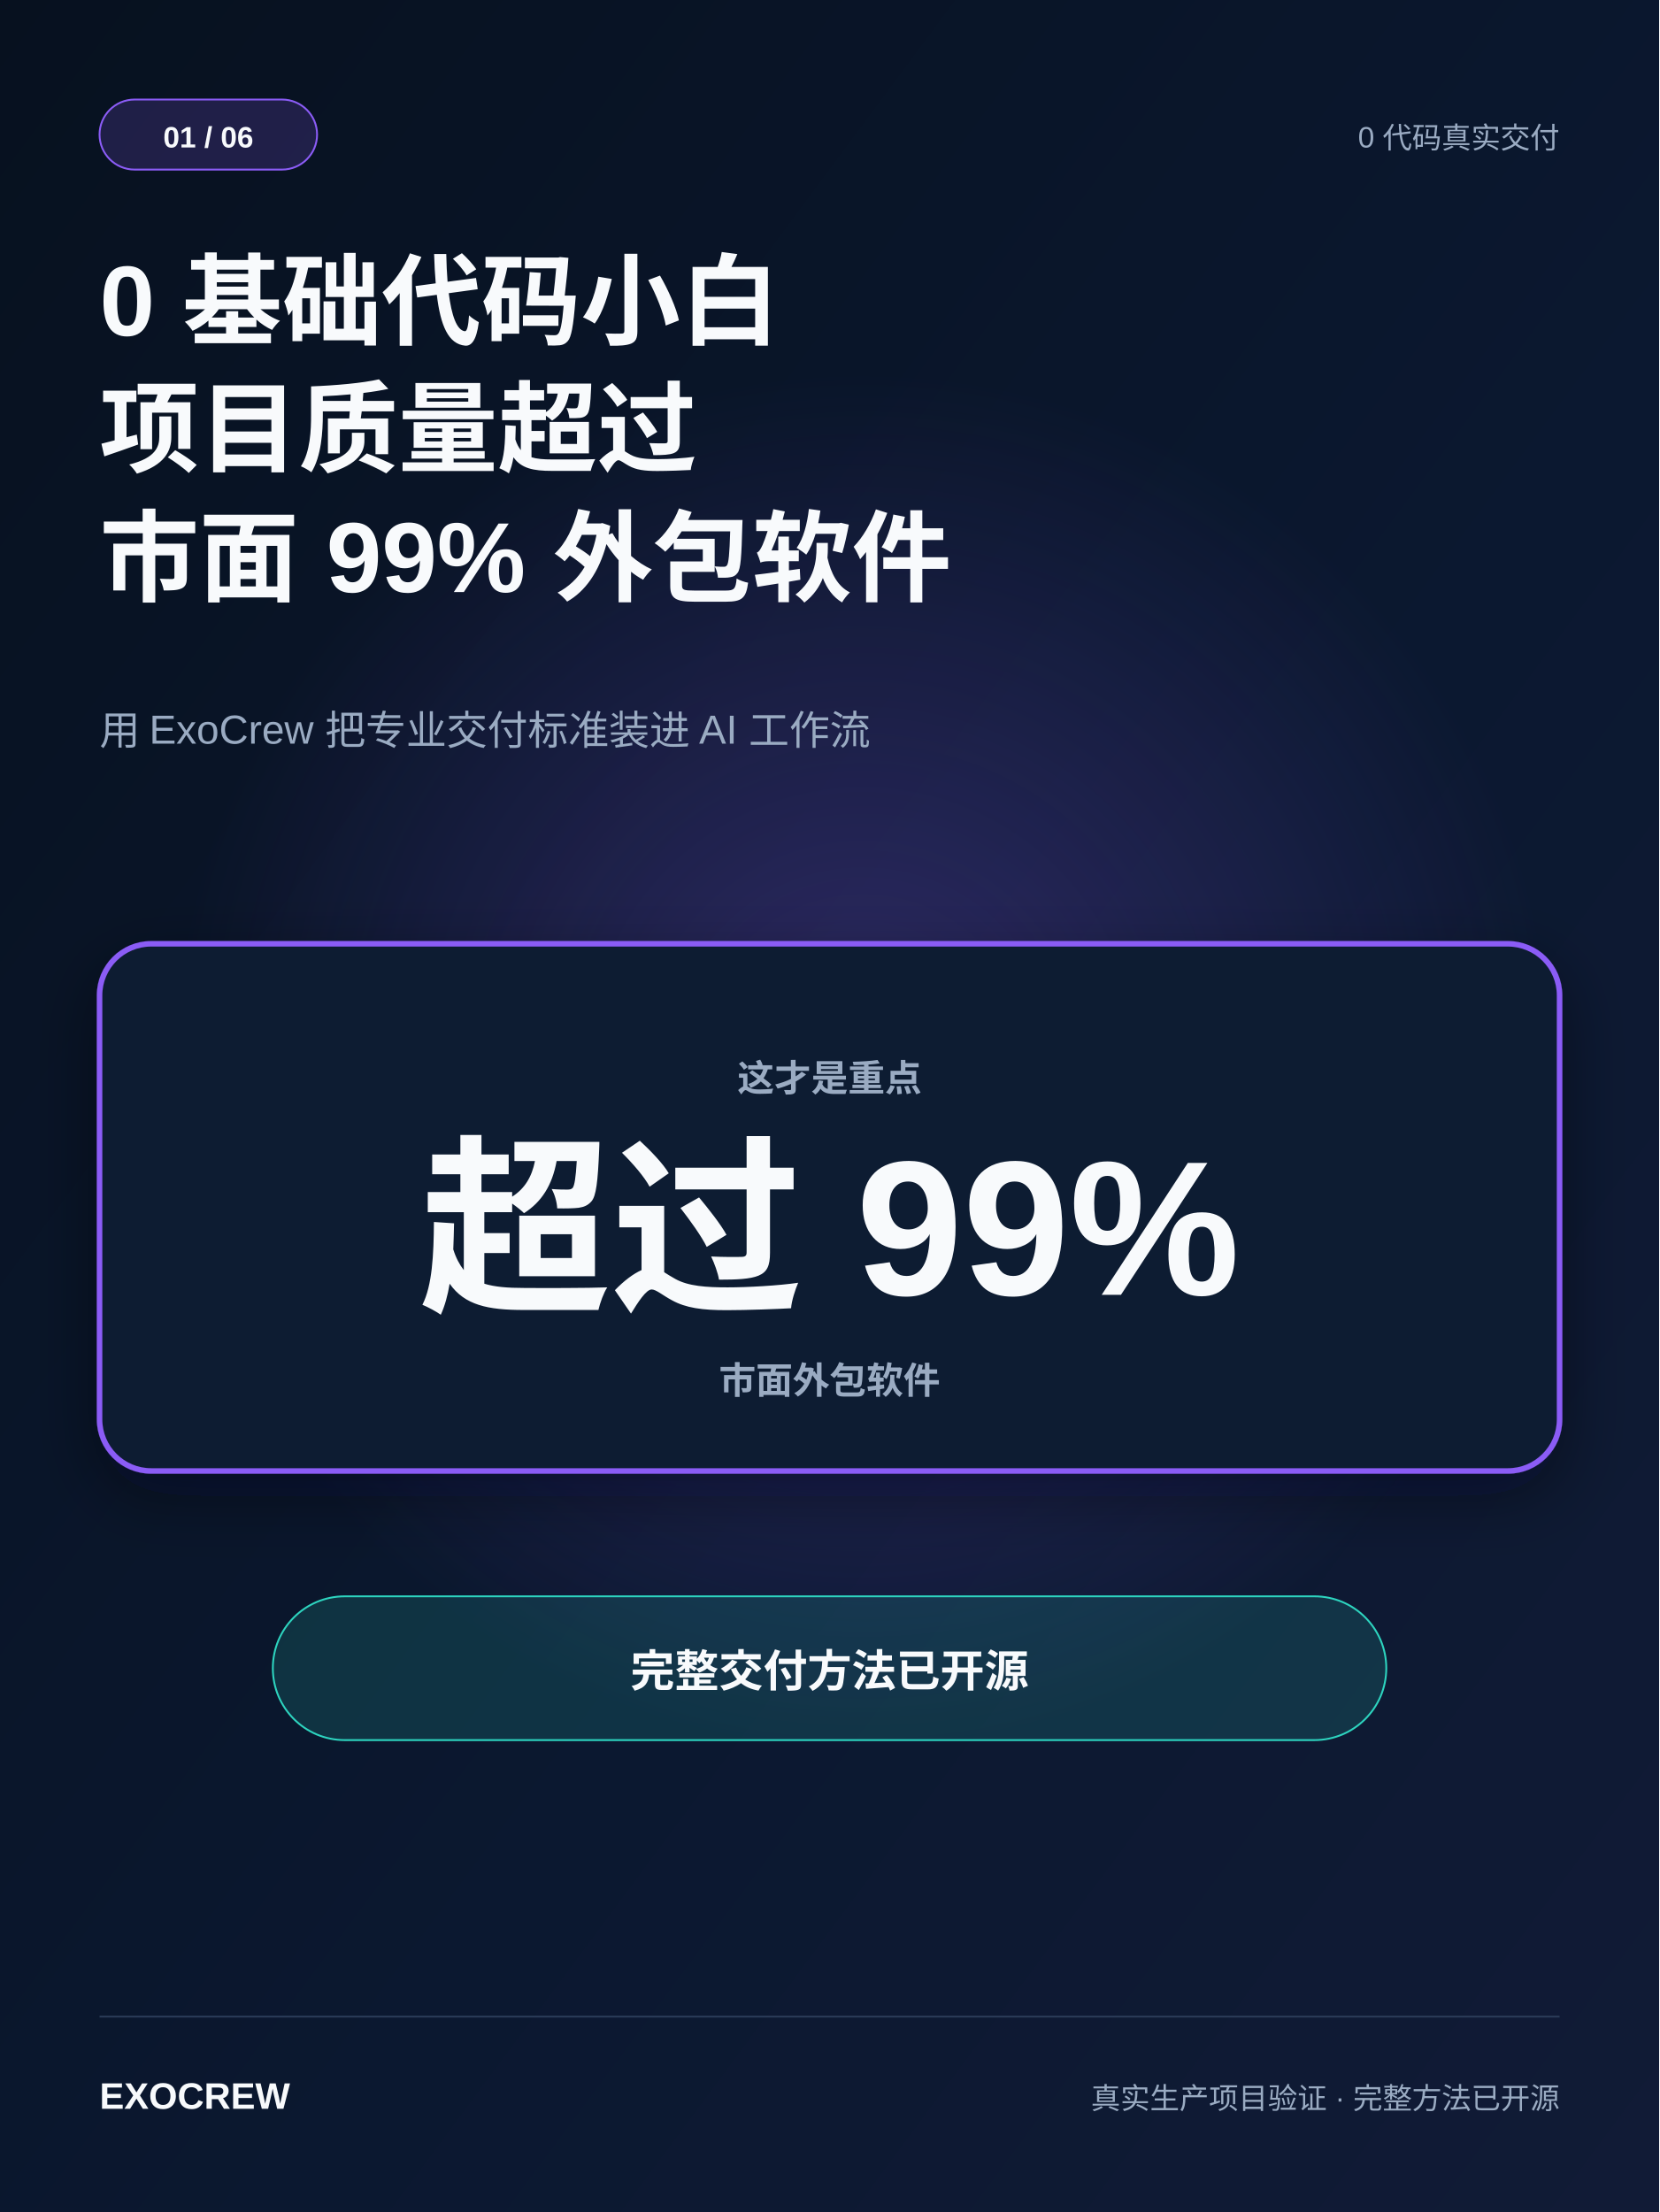
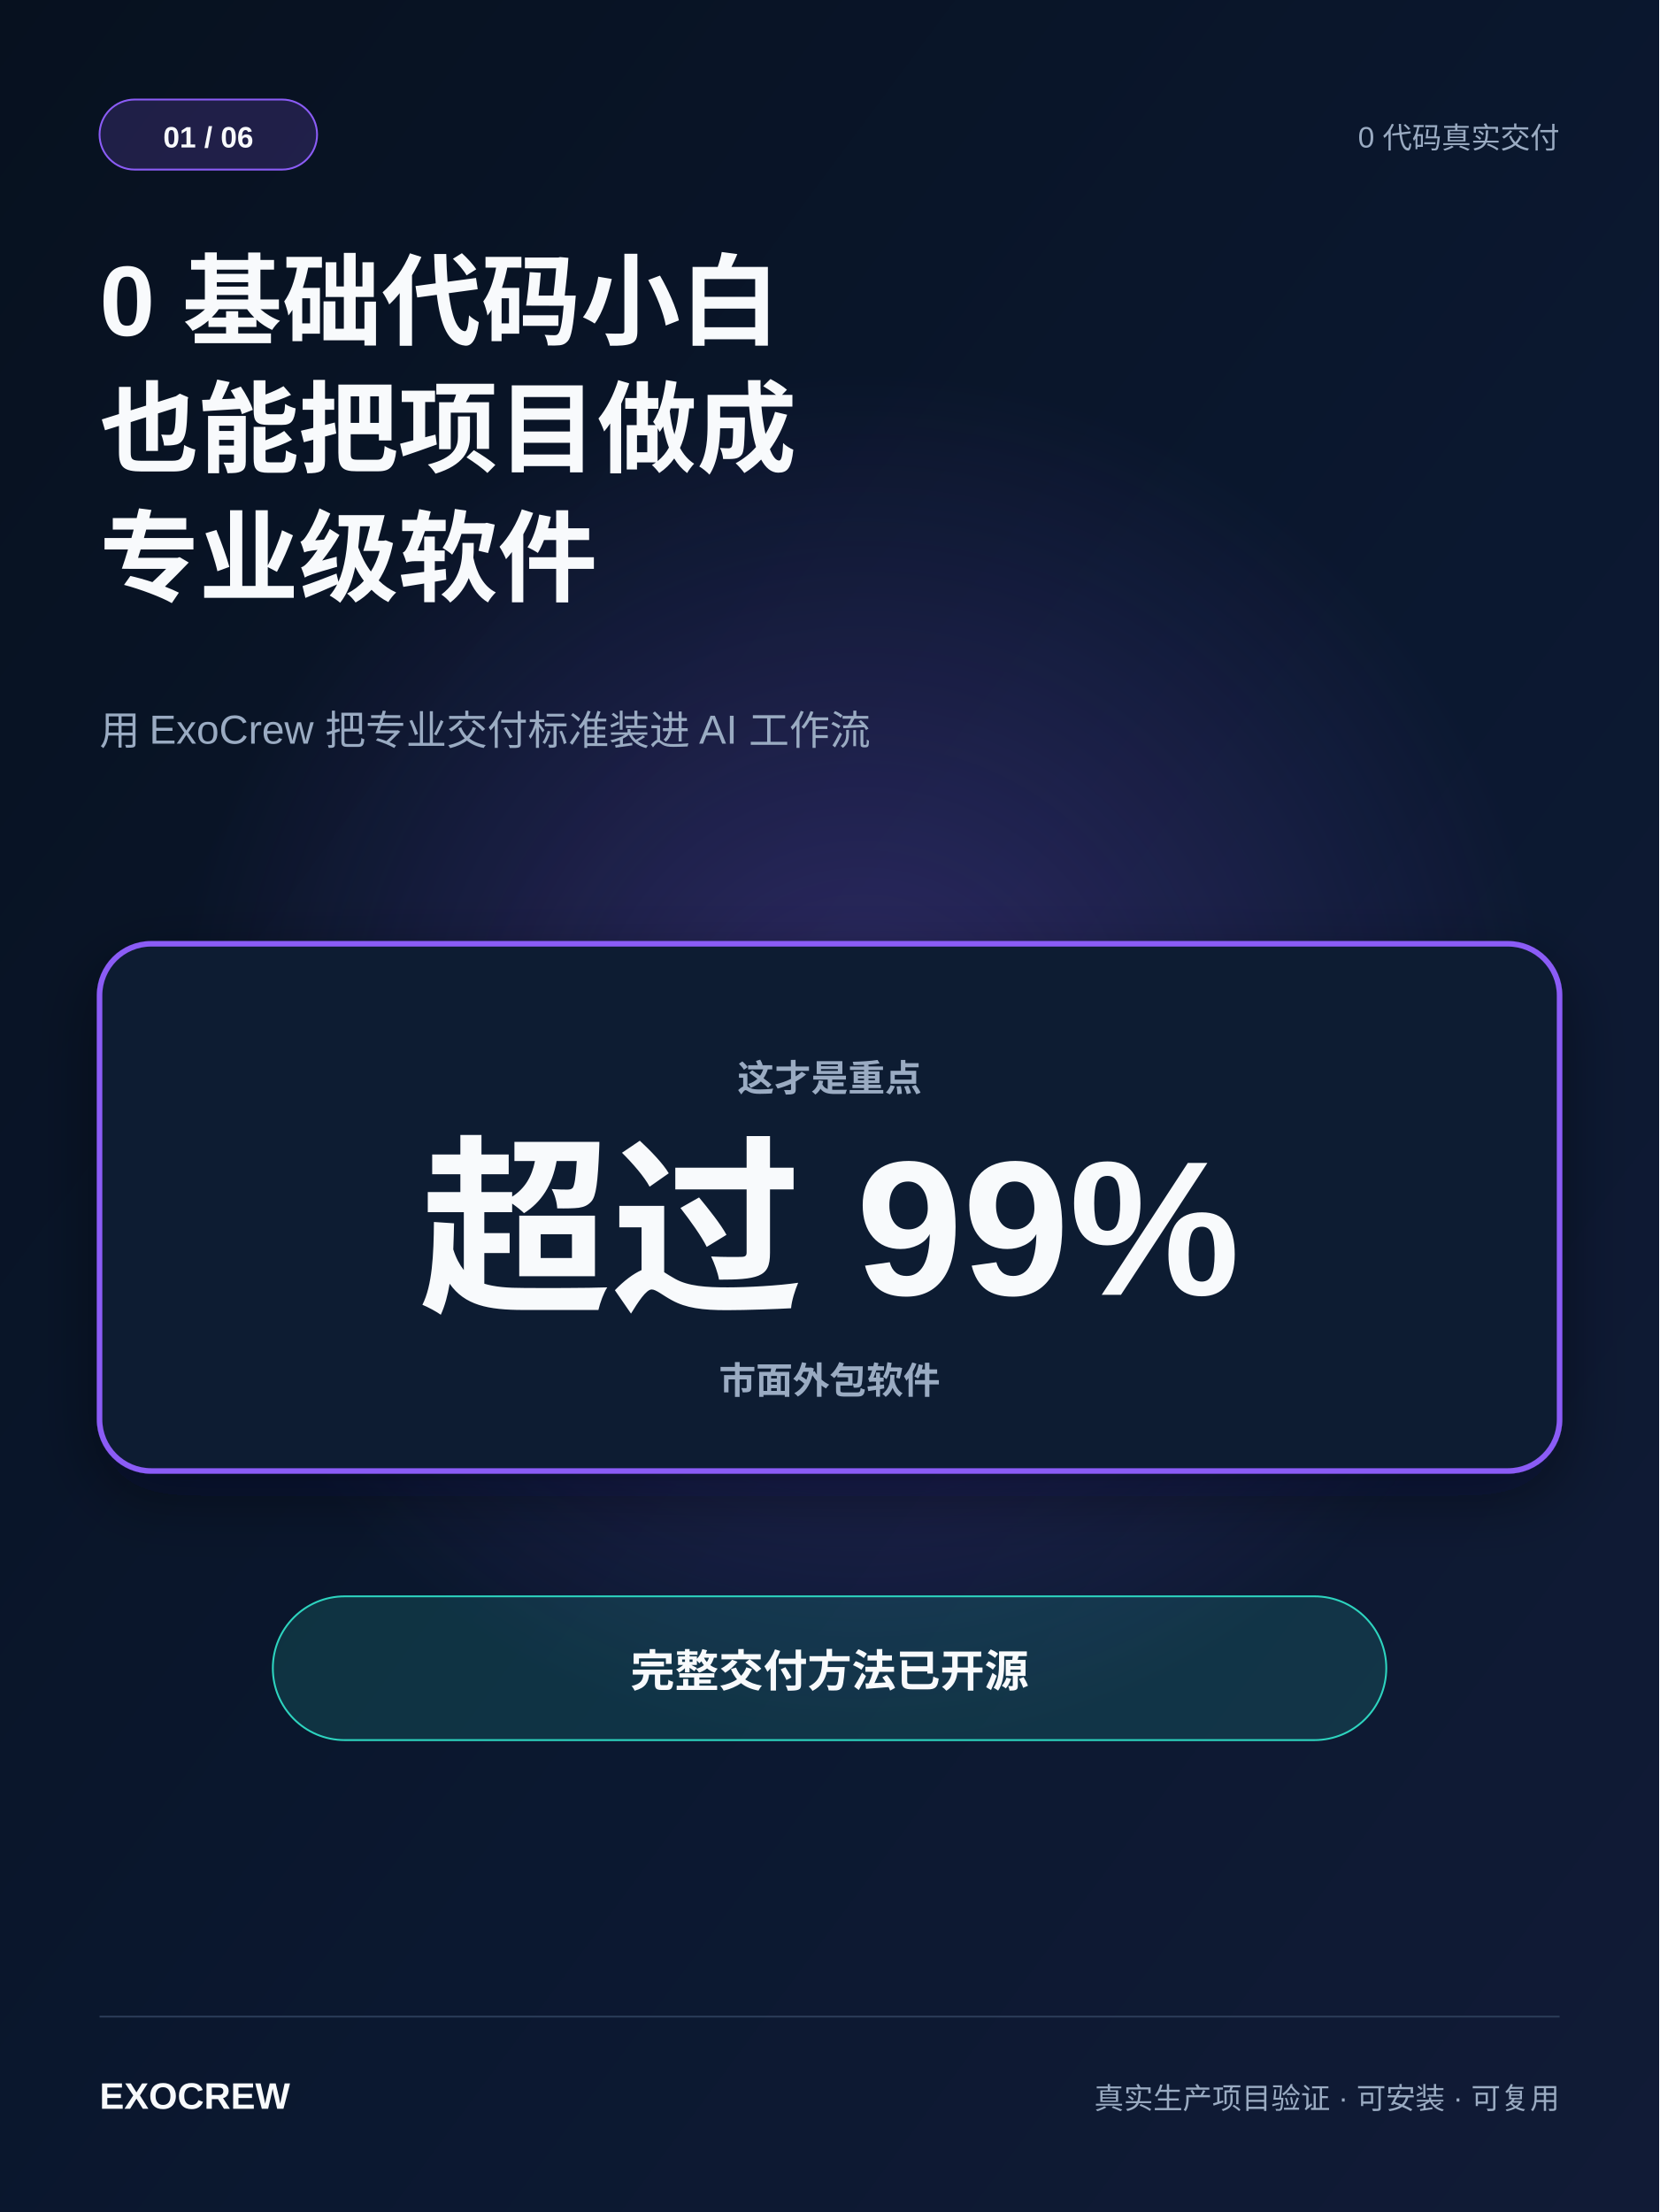
<svg xmlns="http://www.w3.org/2000/svg" width="900" height="1200" viewBox="0 0 900 1200" role="img" aria-labelledby="title desc">
  <defs>
    <linearGradient id="bg" x1="0" y1="0" x2="1" y2="1">
      <stop offset="0" stop-color="#07111f" />
      <stop offset="0.58" stop-color="#0b1830" />
      <stop offset="1" stop-color="#111b36" />
    </linearGradient>
    <radialGradient id="glow" cx="50%" cy="50%" r="50%">
      <stop offset="0" stop-color="#8b5cf6" stop-opacity="0.28" />
      <stop offset="1" stop-color="#8b5cf6" stop-opacity="0" />
    </radialGradient>
    <filter id="shadow" x="-20%" y="-20%" width="140%" height="140%">
      <feDropShadow dx="0" dy="12" stdDeviation="18" flood-color="#020617" flood-opacity="0.42" />
    </filter>
  </defs>
  <rect width="900" height="1200" rx="0" fill="url(#bg)" />
  <circle cx="468" cy="576" r="378" fill="url(#glow)" />
  <g font-family="-apple-system,BlinkMacSystemFont,'Segoe UI','PingFang SC','Microsoft YaHei',Arial,sans-serif">
    <rect x="54" y="54" width="118" height="38" rx="19" fill="#8b5cf6" fill-opacity="0.18" stroke="#8b5cf6" />
    <text x="113" y="80" fill="#f8fafc" font-size="16" font-weight="700" text-anchor="middle">01 / 06</text>
    <text x="846" y="80" fill="#9aabc2" font-size="16" text-anchor="end">0 代码真实交付</text>
    <text x="54" y="182" fill="#f8fafc" font-size="54" font-weight="700" text-anchor="start">0 基础代码小白</text>
-     <text x="54" y="252" fill="#f8fafc" font-size="54" font-weight="700" text-anchor="start">项目质量超过</text>
-     <text x="54" y="322" fill="#f8fafc" font-size="54" font-weight="700" text-anchor="start">市面 99% 外包软件</text>
+     <text x="54" y="252" fill="#f8fafc" font-size="54" font-weight="700" text-anchor="start">也能把项目做成</text>
+     <text x="54" y="322" fill="#f8fafc" font-size="54" font-weight="700" text-anchor="start">专业级软件</text>
    <text x="54" y="404" fill="#9aabc2" font-size="22" font-weight="400" text-anchor="start">用 ExoCrew 把专业交付标准装进 AI 工作流</text>
    <rect x="54" y="512" width="792" height="286" rx="28" fill="#101d33" stroke="#8b5cf6" stroke-width="3" filter="url(#shadow)" />
    <text x="450" y="592" fill="#9aabc2" font-size="20" font-weight="700" text-anchor="middle">这才是重点</text>
    <text x="450" y="704" fill="#f8fafc" font-size="104" font-weight="700" text-anchor="middle">超过 99%</text>
    <text x="450" y="756" fill="#9aabc2" font-size="20" font-weight="700" text-anchor="middle">市面外包软件</text>
    <rect x="148" y="866" width="604" height="78" rx="39" fill="#2dd4bf" fill-opacity="0.15" stroke="#2dd4bf" />
    <text x="450" y="915" fill="#f8fafc" font-size="24" font-weight="700" text-anchor="middle">完整交付方法已开源</text>
    <line x1="54" y1="1094" x2="846" y2="1094" stroke="#2a3b57" />
    <text x="54" y="1144" fill="#f8fafc" font-size="20" font-weight="700">EXOCREW</text>
-     <text x="846" y="1144" fill="#9aabc2" font-size="16" text-anchor="end">真实生产项目验证 · 完整方法已开源</text>
+     <text x="846" y="1144" fill="#9aabc2" font-size="16" text-anchor="end">真实生产项目验证 · 可安装 · 可复用</text>
  </g>
</svg>
